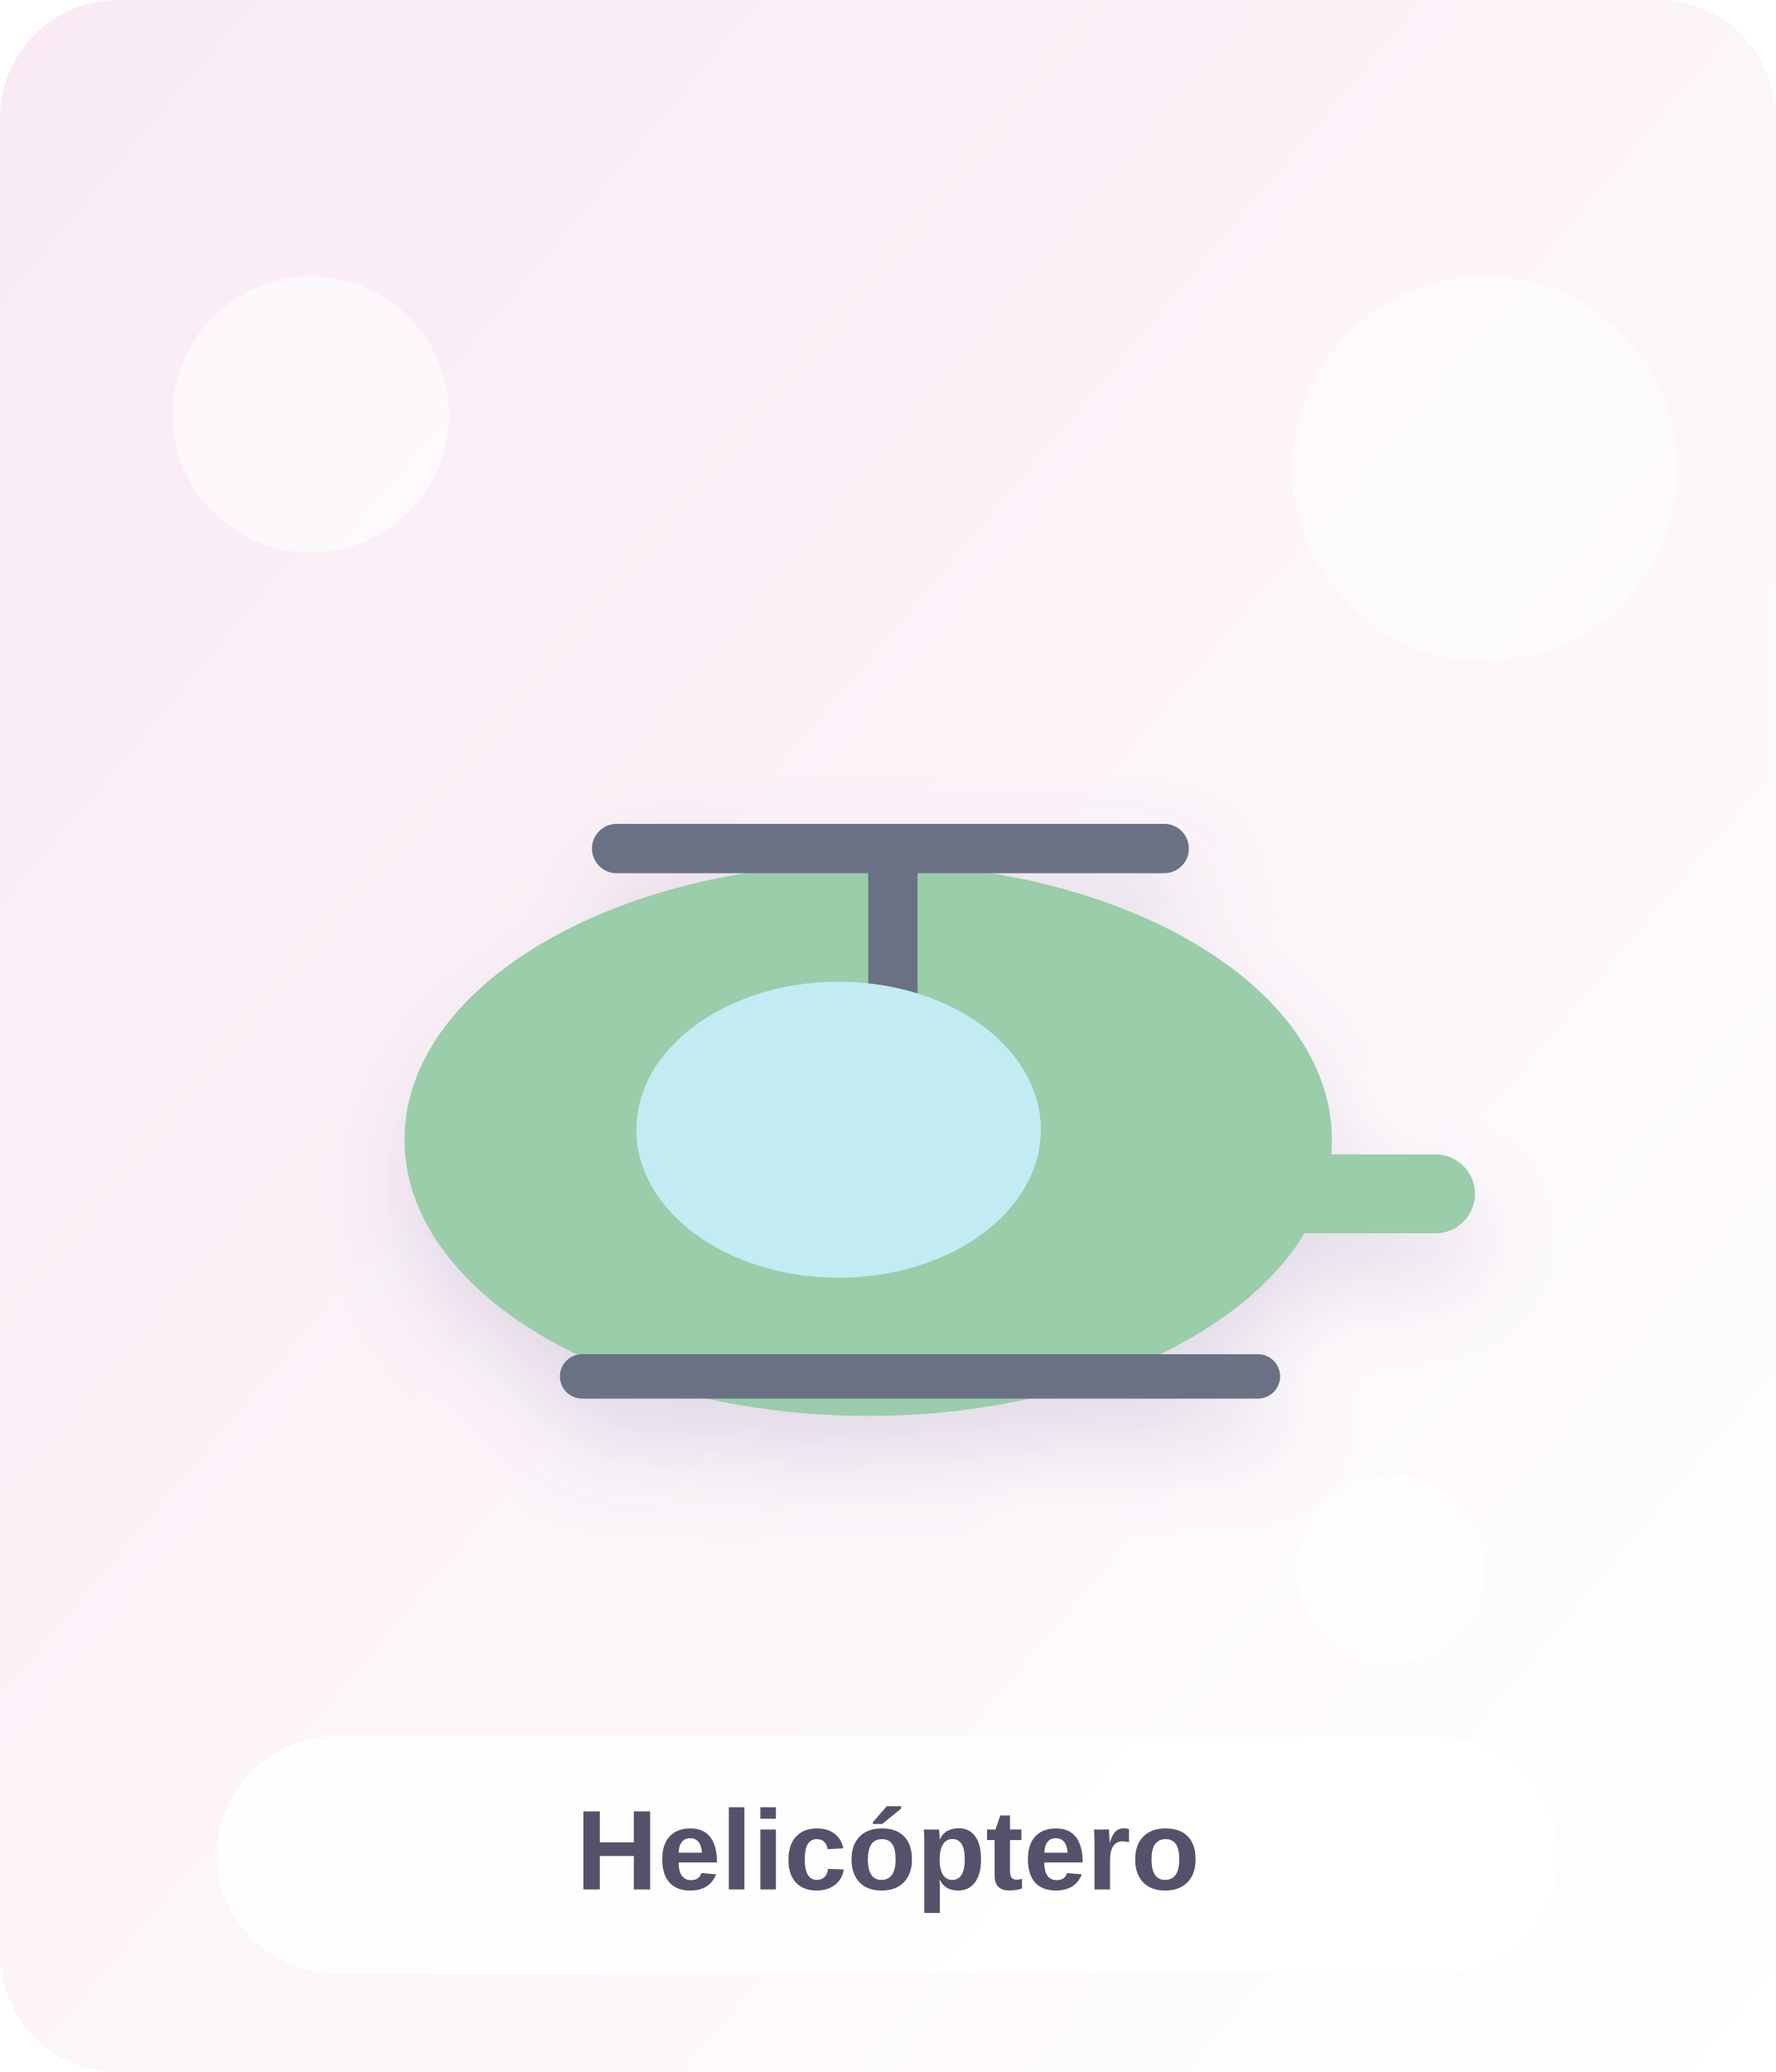
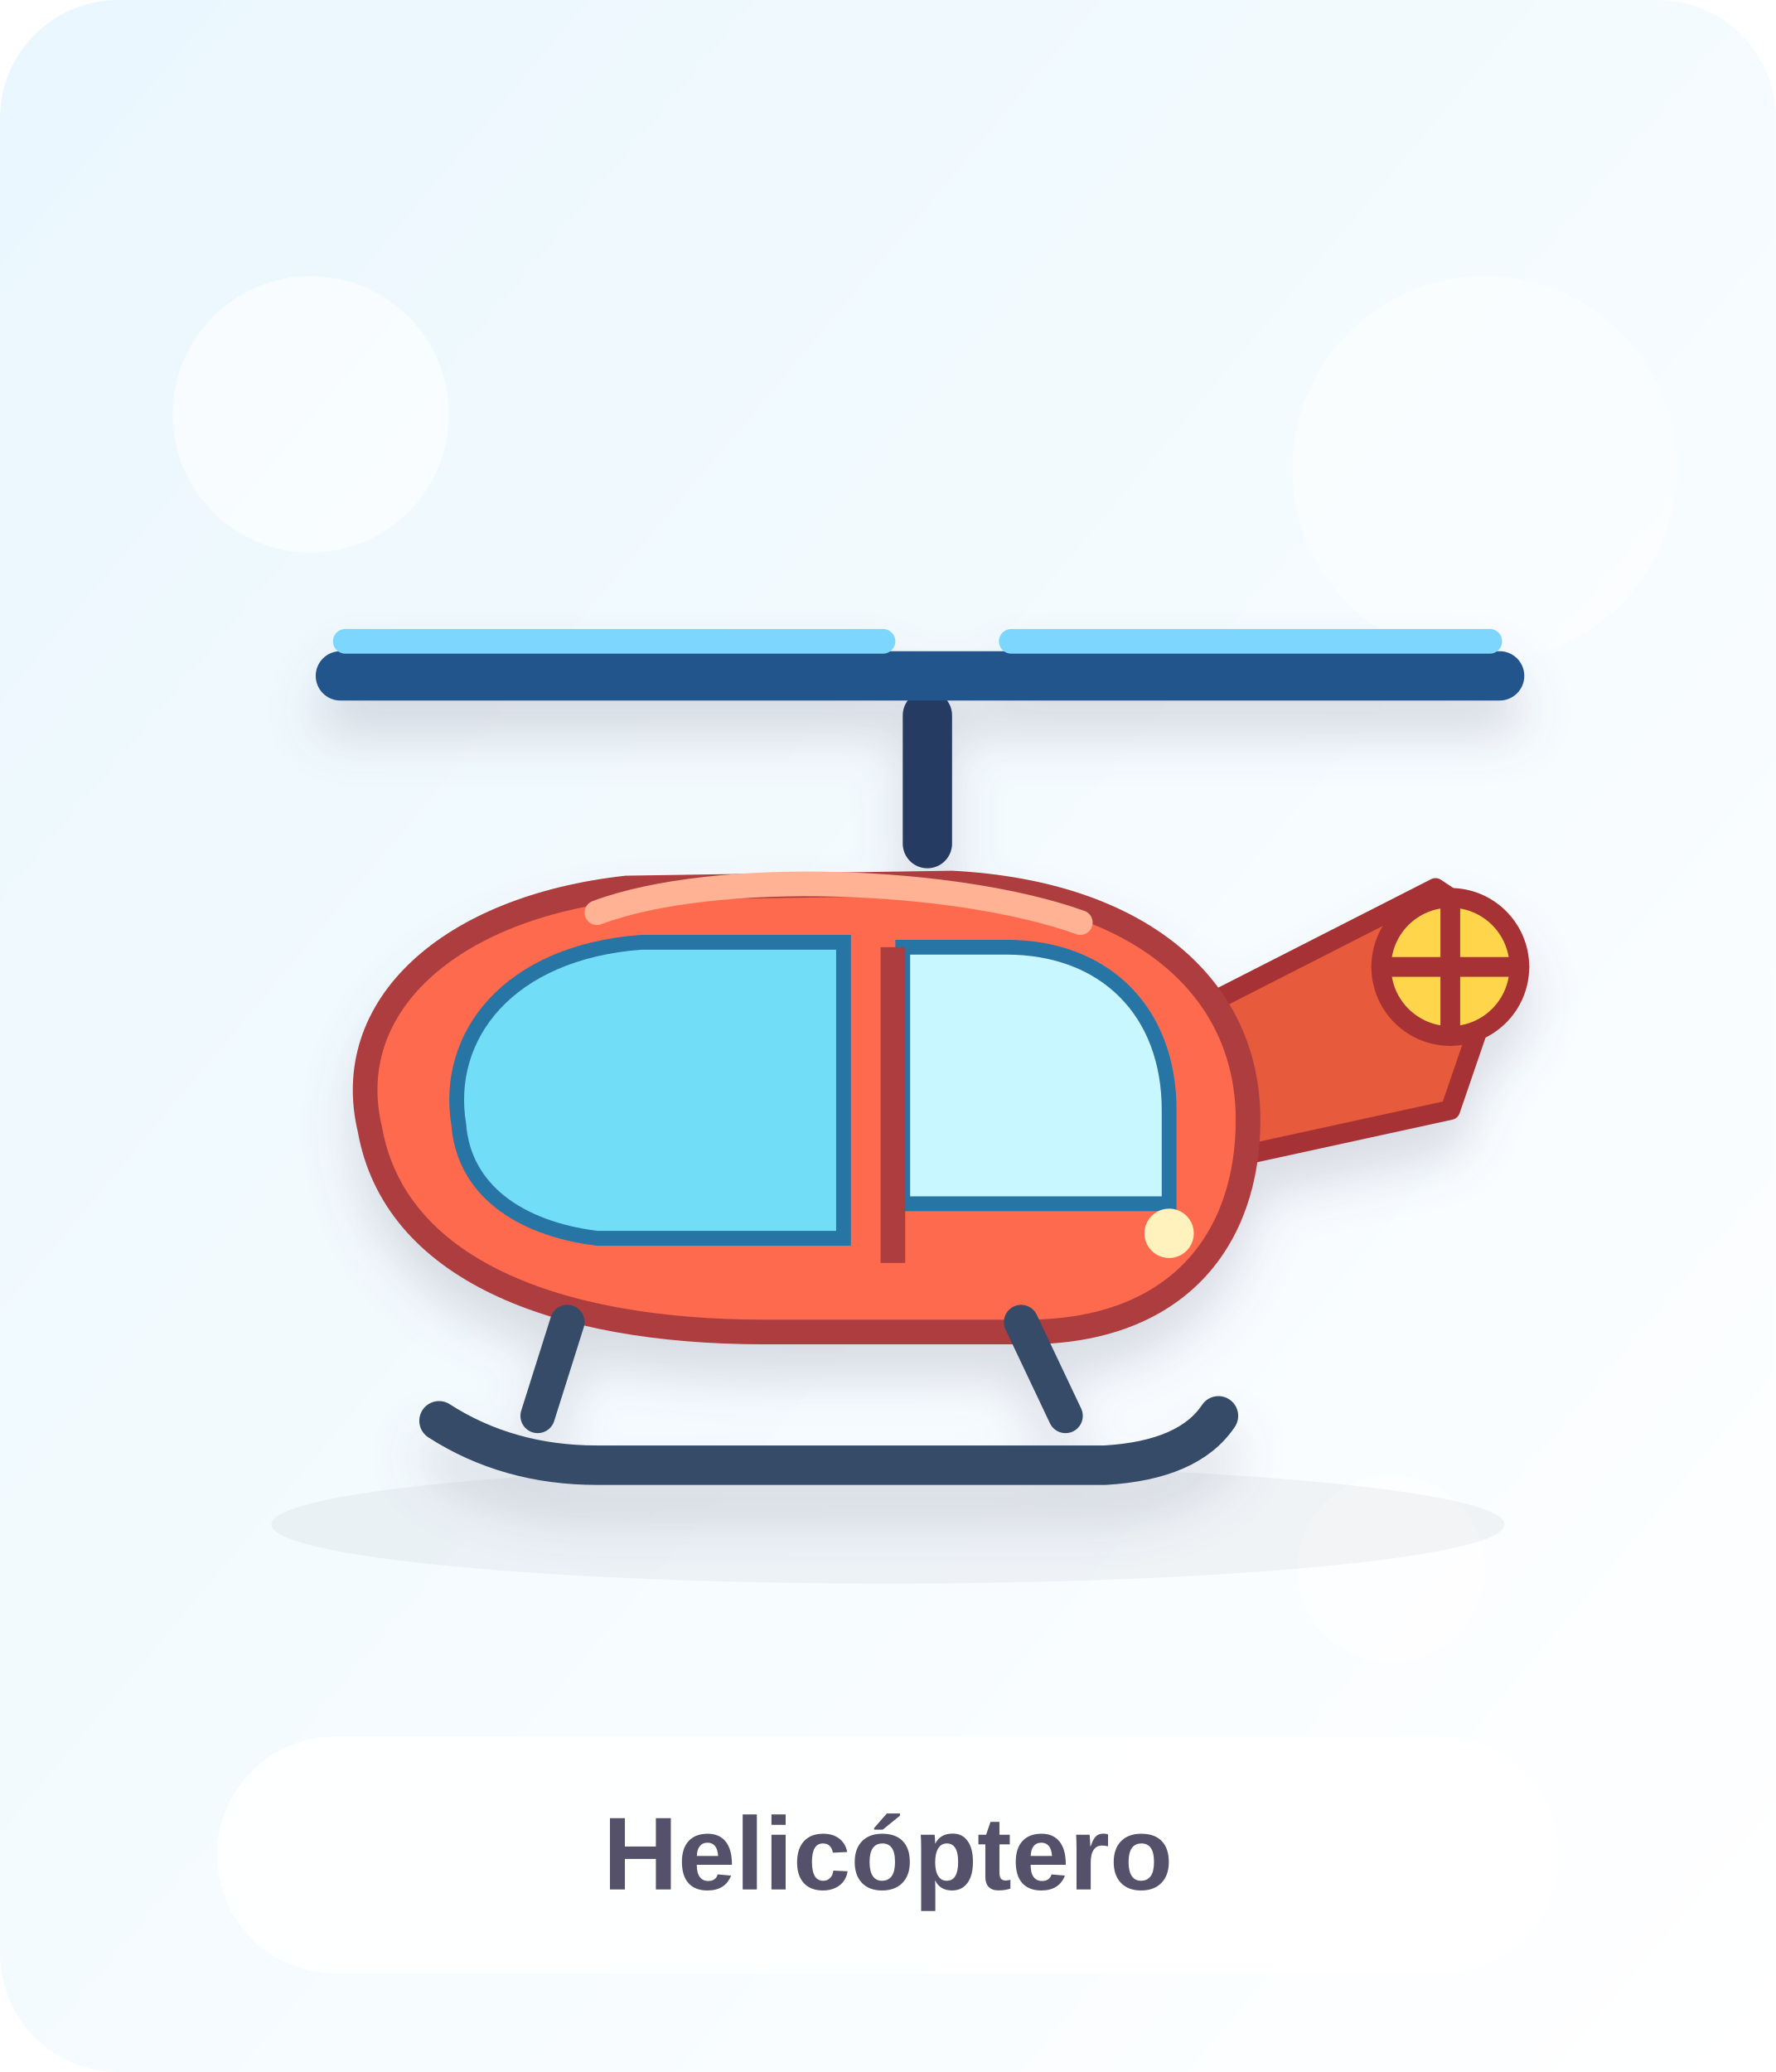
<svg xmlns="http://www.w3.org/2000/svg" width="360" height="420" viewBox="0 0 360 420" role="img" aria-label="Ilustração de Helicóptero">
  <defs>
    <linearGradient id="bg" x1="0" y1="0" x2="1" y2="1">
-       <stop stop-color="#F9EAF4" />
+       <stop stop-color="#EAF7FE" />
      <stop offset="1" stop-color="#FFFFFF" />
    </linearGradient>
    <filter id="shadow" x="-30%" y="-30%" width="160%" height="160%">
-       <feDropShadow dx="0" dy="9" stdDeviation="9" flood-color="#7D6C9C" flood-opacity=".20" />
+       <feDropShadow dx="0" dy="7" stdDeviation="5" flood-color="#6E6B87" flood-opacity=".22" />
    </filter>
  </defs>
  <rect width="360" height="420" rx="24" fill="url(#bg)" />
  <circle cx="63" cy="84" r="28" fill="#FFFFFF99" />
  <circle cx="301" cy="95" r="39" fill="#FFFFFF77" />
  <circle cx="282" cy="318" r="19" fill="#FFFFFFB2" />
+   <ellipse cx="180" cy="309" rx="125" ry="12" fill="#9FA9B4" opacity=".12" />
  <g filter="url(#shadow)">
-     <ellipse cx="176" cy="231" rx="94" ry="56" fill="#9ACDAA" stroke="none" stroke-width="0" />
-     <rect x="88" y="216" width="34" height="17" rx="8" fill="#9ACDAA" stroke="none" stroke-width="0" />
-     <rect x="252" y="234" width="47" height="16" rx="8" fill="#9ACDAA" stroke="none" stroke-width="0" />
-     <path d="M125 172 L236 172 M181 173 L181 202" fill="none" stroke="#6A7184" stroke-width="10" stroke-linecap="round" stroke-linejoin="round" />
-     <path d="M118 279 L255 279" fill="none" stroke="#6A7184" stroke-width="9" stroke-linecap="round" stroke-linejoin="round" />
-     <ellipse cx="170" cy="229" rx="41" ry="30" fill="#C3EBF3" stroke="none" stroke-width="0" />
+     <path d="M188 145 V171" stroke="#263B62" stroke-width="10" stroke-linecap="round" />
+     <rect x="64" y="132" width="245" height="10" rx="5" fill="#20548B" />
+     <path d="M70 130 H179" stroke="#7BD6FD" stroke-width="5" stroke-linecap="round" />
+     <path d="M205 130 H302" stroke="#7BD6FD" stroke-width="5" stroke-linecap="round" />
+     <path d="M238 207 L291 180 L306 190 L294 225 L239 237 Z" fill="#E75A3B" stroke="#A63335" stroke-width="4" stroke-linejoin="round" />
+     <circle cx="294" cy="196" r="14" fill="#FFD54C" stroke="#A63335" stroke-width="4" />
+     <path d="M294 182 V210 M280 196 H308" stroke="#A63335" stroke-width="4" stroke-linecap="round" />
+     <path d="M127 180 C91 184 69 204 75 229 C80 257 112 270 155 270 H208 C239 270 253 251 253 227 C253 200 231 181 193 179 Z" fill="#FE6B4D" stroke="#AE3D3F" stroke-width="5" />
+     <path d="M130 191 C103 193 90 210 93 228 C94 241 105 249 121 251 H171 V191 Z" fill="#72DDF6" stroke="#2774A5" stroke-width="3" />
+     <path d="M183 192 H204 C224 192 237 205 237 225 V244 H183 Z" fill="#C8F7FF" stroke="#2774A5" stroke-width="3" />
+     <path d="M181 192 V256" stroke="#AE3D3F" stroke-width="5" />
+     <path d="M115 268 L109 287 M207 268 L216 287" stroke="#344B67" stroke-width="7" stroke-linecap="round" />
+     <path d="M89 288 Q103 297 121 297 H224 Q241 296 247 287" fill="none" stroke="#344B67" stroke-width="8" stroke-linecap="round" />
+     <path d="M121 185 C145 176 194 178 219 187" fill="none" stroke="#FFB294" stroke-width="5" stroke-linecap="round" />
+     <circle cx="237" cy="250" r="5" fill="#FFF2BD" />
  </g>
  <rect x="44" y="352" width="272" height="48" rx="24" fill="#FFFFFFE9" />
-   <text x="180" y="383" font-family="Verdana,Arial,sans-serif" font-weight="bold" font-size="23" text-anchor="middle" fill="#55516B">Helicóptero</text>
+   <text x="180" y="383" font-family="Verdana,Arial,sans-serif" font-weight="bold" font-size="21" text-anchor="middle" fill="#55516B">Helicóptero</text>
</svg>
